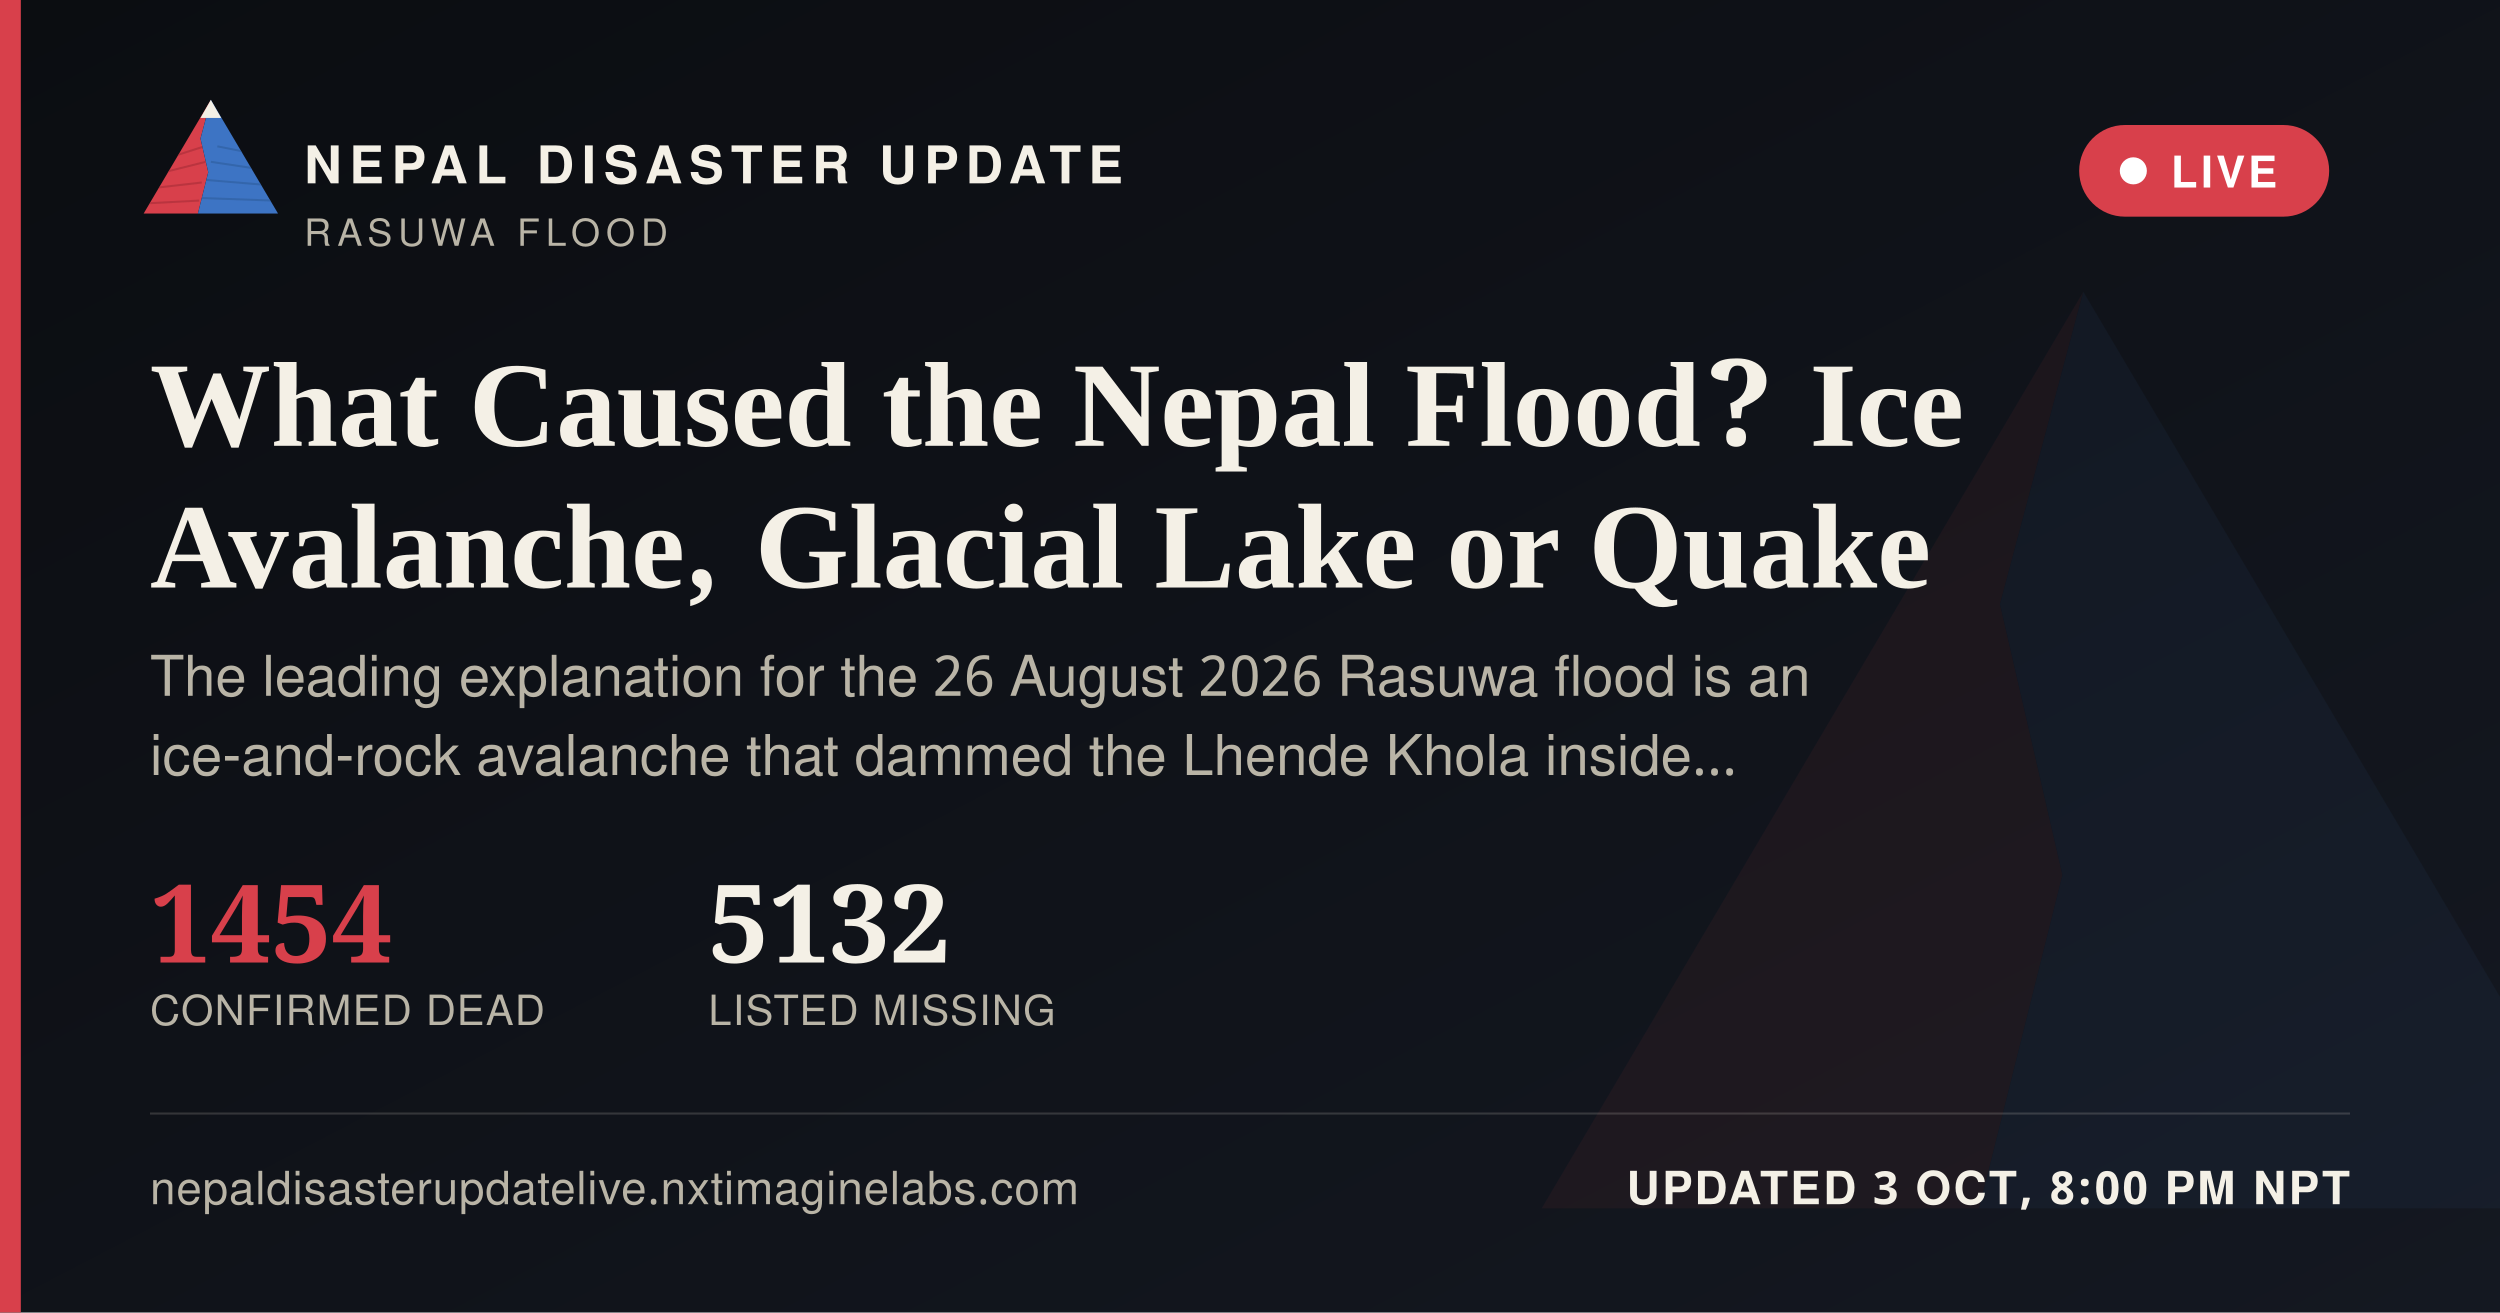
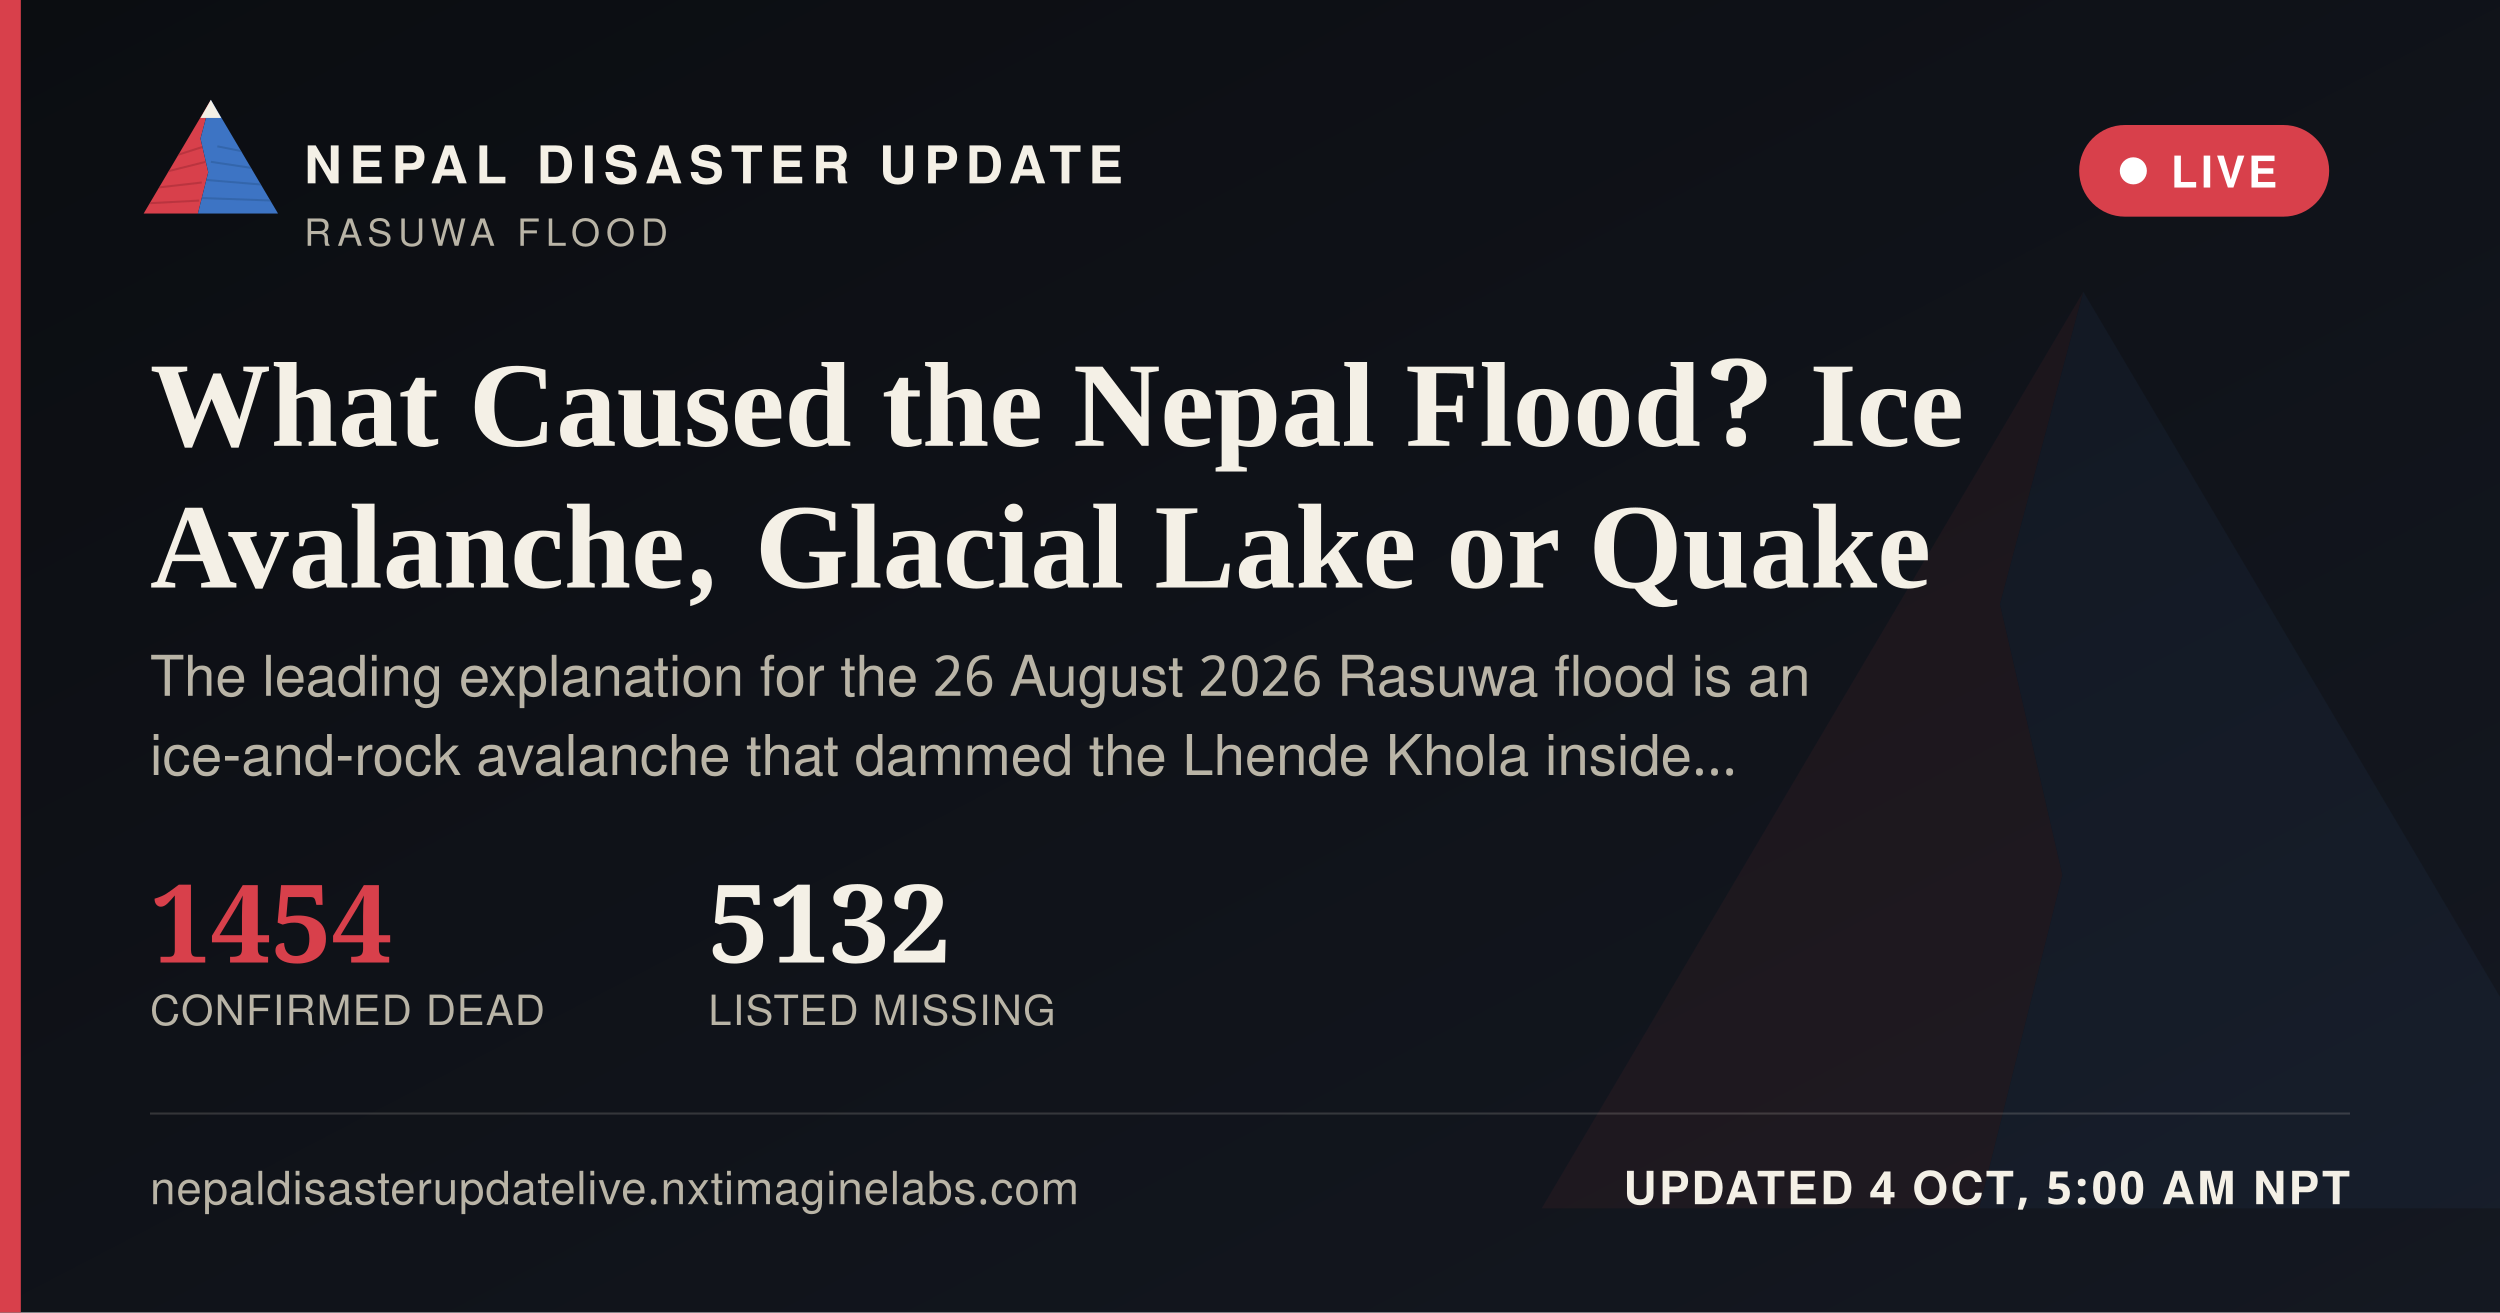
<svg xmlns="http://www.w3.org/2000/svg" width="1200" height="630" viewBox="0 0 1200 630">
  <defs>
    <linearGradient id="ogbg" x1="0" y1="0" x2="1" y2="1">
      <stop offset="0" stop-color="#0B0D11" />
      <stop offset="1" stop-color="#141821" />
    </linearGradient>
  </defs>
  <rect width="1200" height="630" fill="url(#ogbg)" />
  <g transform="translate(700,60) scale(5)" opacity="0.06">
    <polygon points="60,16 52,46 58,72 50,104 8,104" fill="#D8404B" />
    <polygon points="60,16 112,104 50,104 58,72 52,46" fill="#3D74C4" />
  </g>
  <rect x="0" y="0" width="10" height="630" fill="#D8404B" />
  <g transform="translate(64,38) scale(0.62)">
    <g>
      <defs>
        <clipPath id="ogLc">
          <polygon points="60,16 52,46 58,72 50,104 8,104" />
        </clipPath>
        <clipPath id="ogRc">
          <polygon points="60,16 112,104 50,104 58,72 52,46" />
        </clipPath>
      </defs>
      <polygon points="60,16 52,46 58,72 50,104 8,104" fill="#D8404B" />
      <g clip-path="url(#ogLc)" stroke="#A32A34" stroke-width="1.6" fill="none" opacity="0.55">
        <path d="M30,60 L55,52" />
        <path d="M24,72 L56,64" />
        <path d="M18,84 L53,80" />
        <path d="M13,96 L51,94" />
      </g>
      <polygon points="60,16 112,104 50,104 58,72 52,46" fill="#3D74C4" />
      <g clip-path="url(#ogRc)" stroke="#2A5793" stroke-width="1.6" fill="none" opacity="0.5">
        <path d="M65,52 L95,58" />
        <path d="M60,64 L100,70" />
        <path d="M56,78 L104,82" />
        <path d="M52,92 L108,94" />
      </g>
      <polygon points="60,16 52,30 68,30" fill="#F4F0E6" />
    </g>
  </g>
  <text x="146" y="88" font-family="'Public Sans', 'Noto Sans Devanagari', 'Helvetica Neue', Helvetica, Arial, sans-serif" font-size="25" font-weight="800" letter-spacing="3.6" fill="#F4F0E6">NEPAL DISASTER UPDATE</text>
  <text x="146" y="118" font-family="'Public Sans', 'Noto Sans Devanagari', 'Helvetica Neue', Helvetica, Arial, sans-serif" font-size="18" letter-spacing="2.8" fill="#B9B4A6">RASUWA FLOOD</text>
  <g>
    <rect x="998" y="60" width="120" height="44" rx="22" fill="#D8404B" stroke="none" />
    <circle cx="1024" cy="82" r="6.5" fill="#FFFFFF" />
    <text x="1042" y="90" font-family="'Public Sans', 'Noto Sans Devanagari', 'Helvetica Neue', Helvetica, Arial, sans-serif" font-size="21" font-weight="700" letter-spacing="1.6" fill="#FFFFFF">LIVE</text>
  </g>
  <text x="72" y="214" font-family="Newsreader, 'Noto Serif Devanagari', Georgia, 'Times New Roman', serif" font-size="58" font-weight="600" fill="#F4F0E6">What Caused the Nepal Flood? Ice</text>
  <text x="72" y="282" font-family="Newsreader, 'Noto Serif Devanagari', Georgia, 'Times New Roman', serif" font-size="58" font-weight="600" fill="#F4F0E6">Avalanche, Glacial Lake or Quake</text>
  <text x="72" y="334" font-family="'Public Sans', 'Noto Sans Devanagari', 'Helvetica Neue', Helvetica, Arial, sans-serif" font-size="27" fill="#B9B4A6">The leading explanation for the 26 August 2026 Rasuwa flood is an</text>
  <text x="72" y="372" font-family="'Public Sans', 'Noto Sans Devanagari', 'Helvetica Neue', Helvetica, Arial, sans-serif" font-size="27" fill="#B9B4A6">ice-and-rock avalanche that dammed the Lhende Khola inside…</text>
  <g transform="translate(72,462)">
    <text x="0" y="0" font-family="Newsreader, 'Noto Serif Devanagari', Georgia, 'Times New Roman', serif" font-size="52" font-weight="600" fill="#D8404B">1454</text>
    <text x="0" y="30" font-family="'Public Sans', 'Noto Sans Devanagari', 'Helvetica Neue', Helvetica, Arial, sans-serif" font-size="20" letter-spacing="0.6" fill="#B9B4A6">CONFIRMED DEAD</text>
    <text x="268" y="0" font-family="Newsreader, 'Noto Serif Devanagari', Georgia, 'Times New Roman', serif" font-size="52" font-weight="600" fill="#F4F0E6">5132</text>
    <text x="268" y="30" font-family="'Public Sans', 'Noto Sans Devanagari', 'Helvetica Neue', Helvetica, Arial, sans-serif" font-size="20" letter-spacing="0.6" fill="#B9B4A6">LISTED MISSING</text>
  </g>
  <rect x="72" y="534" width="1056" height="1" fill="rgba(244,240,230,0.16)" />
  <text x="72" y="578" font-family="'Public Sans', 'Noto Sans Devanagari', 'Helvetica Neue', Helvetica, Arial, sans-serif" font-size="22" fill="#B9B4A6" letter-spacing="0.4">nepaldisasterupdatelive.nxtimaginelabs.com</text>
-   <text x="1128" y="578" text-anchor="end" font-family="'Public Sans', 'Noto Sans Devanagari', 'Helvetica Neue', Helvetica, Arial, sans-serif" font-size="22" font-weight="700" letter-spacing="1.2" fill="#F4F0E6">UPDATED 3 OCT, 8:00 PM NPT</text>
+   <text x="1128" y="578" text-anchor="end" font-family="'Public Sans', 'Noto Sans Devanagari', 'Helvetica Neue', Helvetica, Arial, sans-serif" font-size="22" font-weight="700" letter-spacing="1.2" fill="#F4F0E6">UPDATED 4 OCT, 5:00 AM NPT</text>
</svg>
